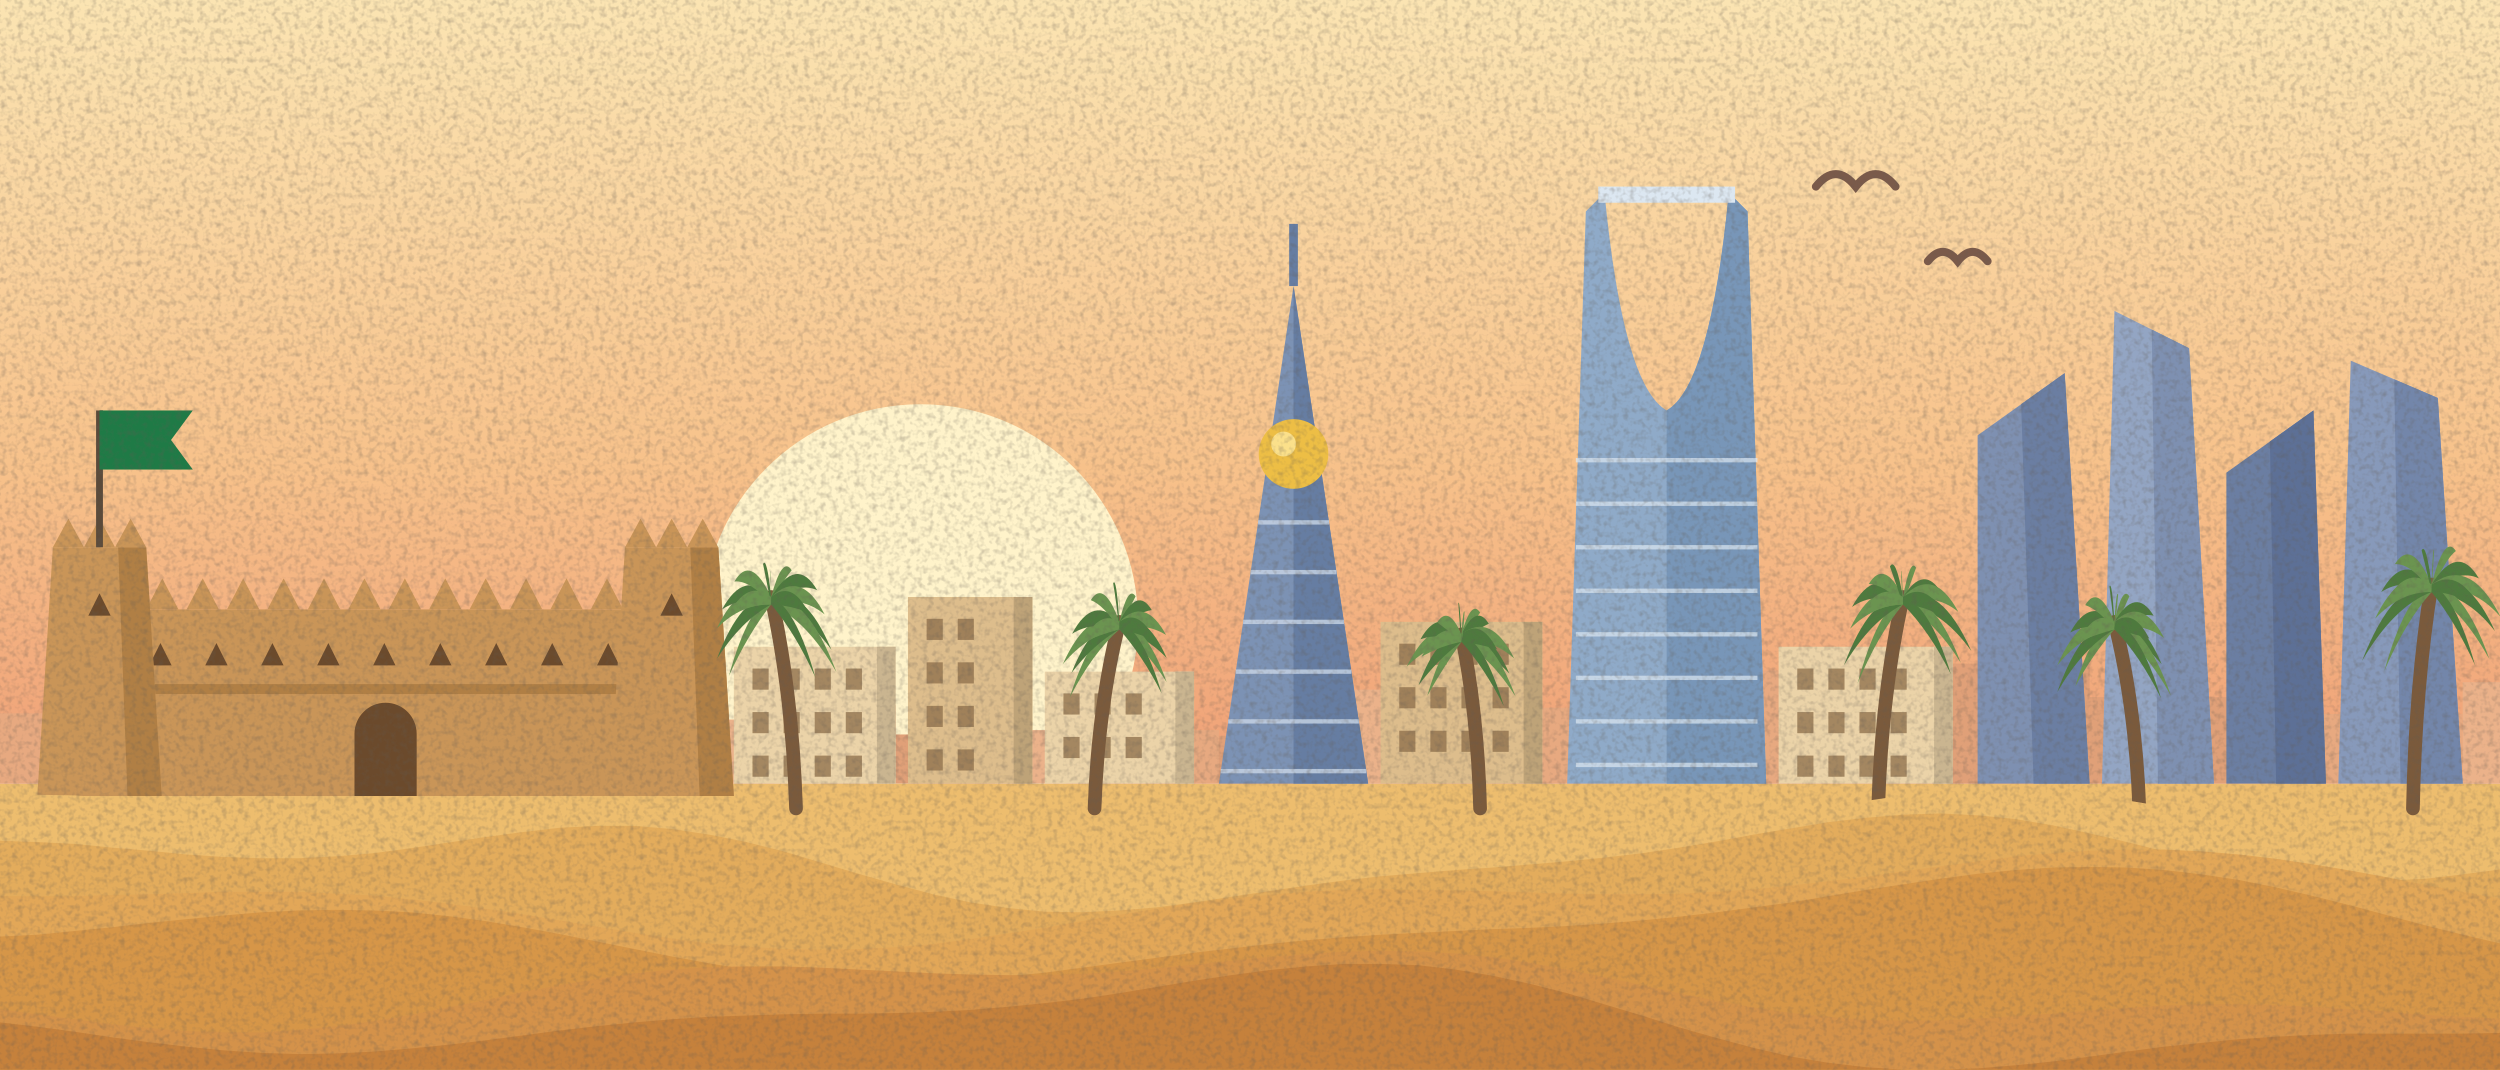
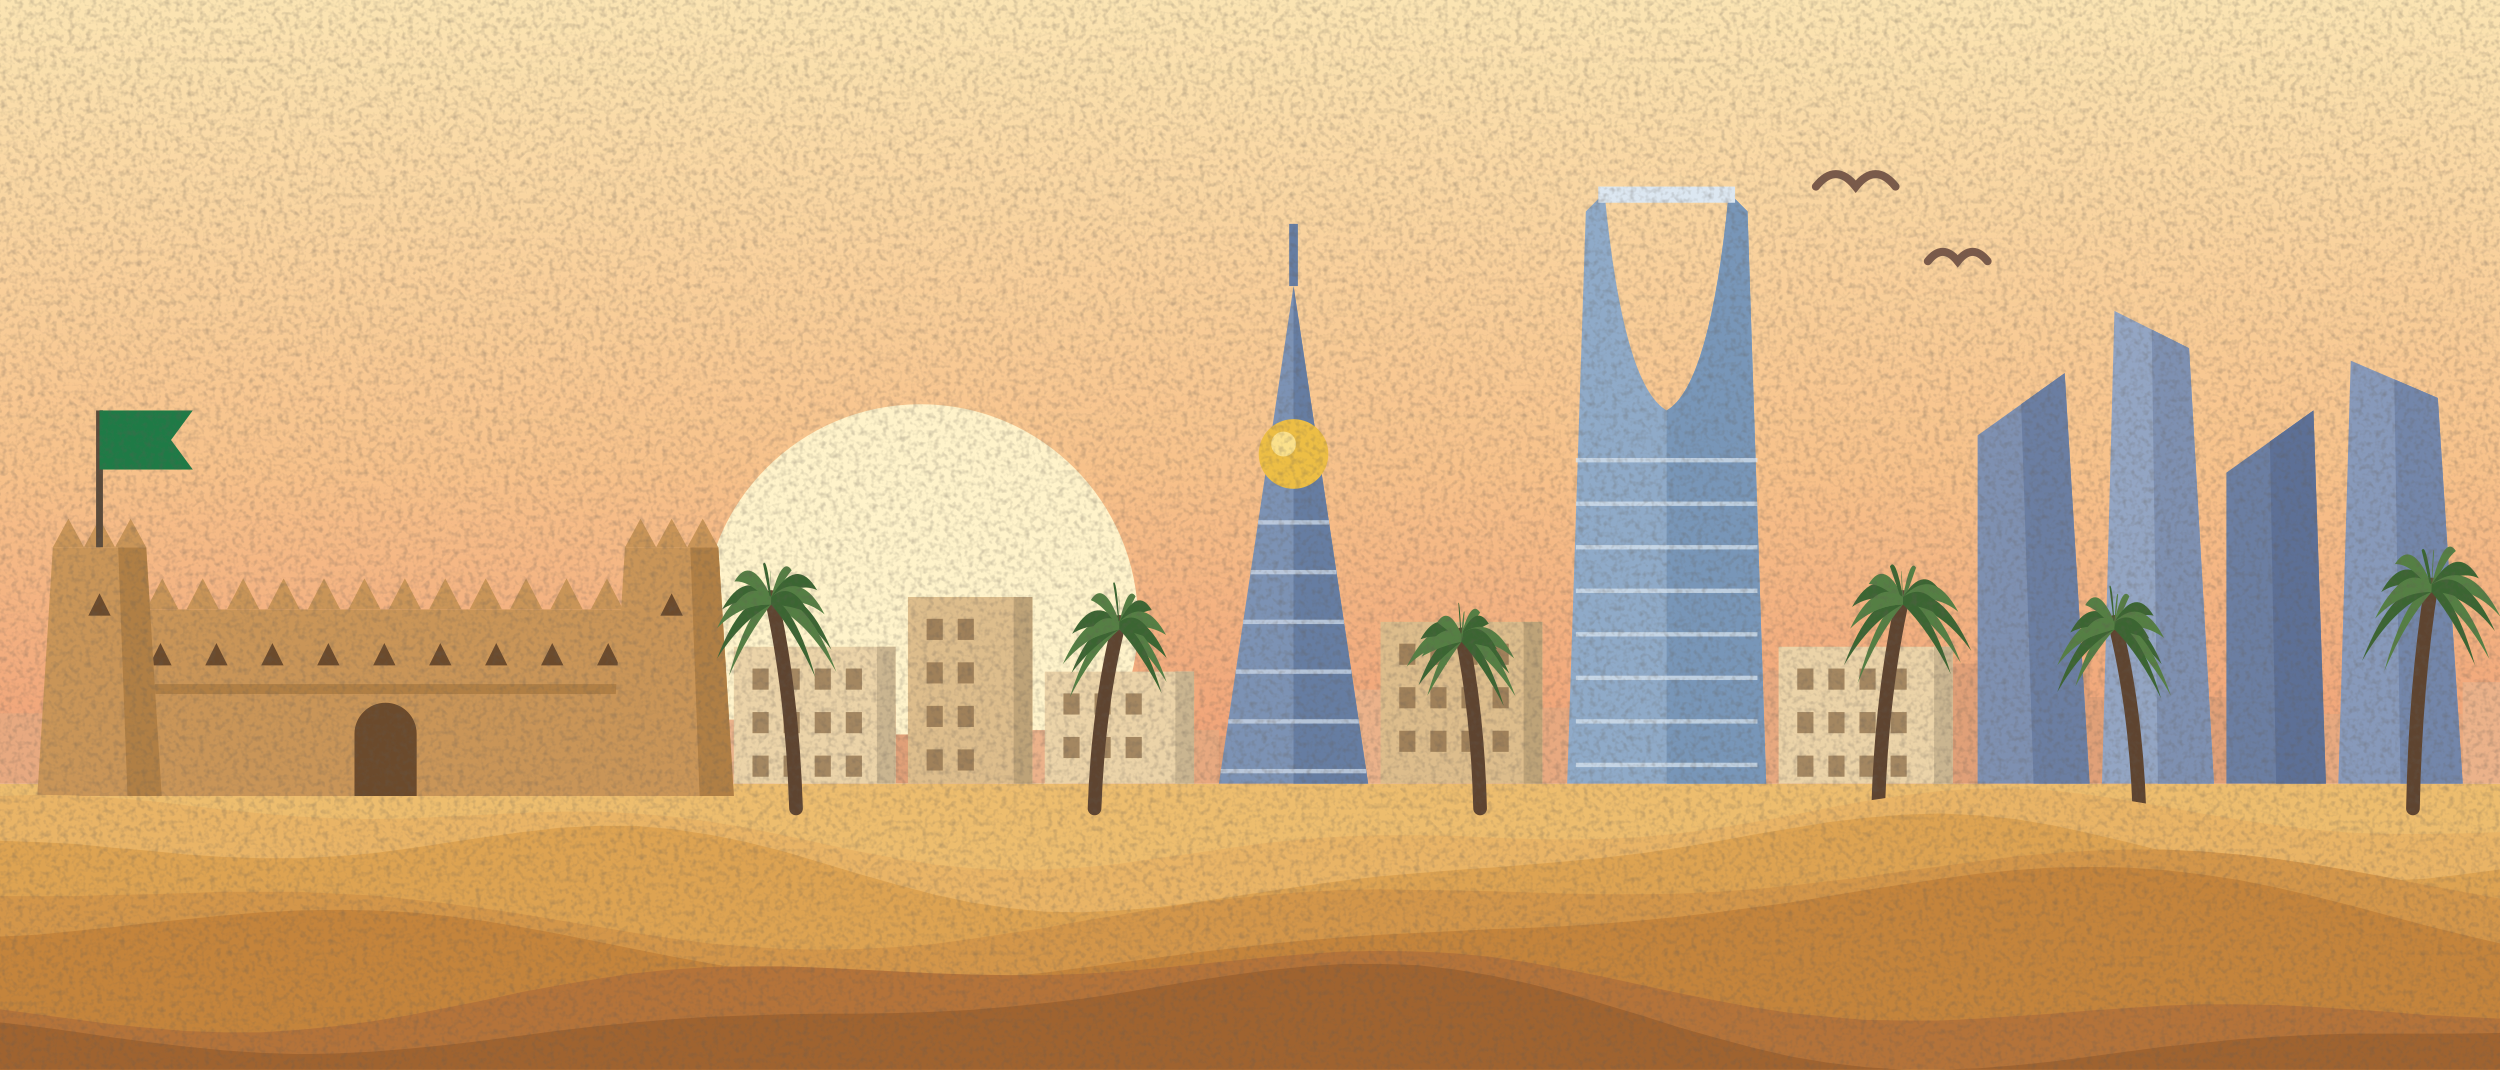
<svg xmlns="http://www.w3.org/2000/svg" viewBox="0 0 402 172" width="402" height="172">
  <defs>
    <linearGradient id="risky" x1="0" y1="0" x2="0" y2="126" gradientUnits="userSpaceOnUse">
      <stop offset="0" stop-color="#FBE4B2" />
      <stop offset="0.6" stop-color="#F7C18A" />
      <stop offset="1" stop-color="#EF9F76" />
    </linearGradient>
    <filter id="riwob" x="-5%" y="-5%" width="110%" height="120%">
      <feTurbulence type="fractalNoise" baseFrequency="0.012 0.22" numOctaves="2" seed="4" />
      <feDisplacementMap in="SourceGraphic" scale="8" xChannelSelector="R" yChannelSelector="G" />
    </filter>
    <filter id="rigrain" x="0" y="0" width="100%" height="100%">
      <feTurbulence type="fractalNoise" baseFrequency="1.1" numOctaves="2" seed="9" />
      <feColorMatrix values="0 0 0 0 .12  0 0 0 0 .1  0 0 0 0 .08  0 0 0 1.4 -.62" />
    </filter>
    <clipPath id="riclip">
      <rect width="402" height="172" />
    </clipPath>
  </defs>
  <g clip-path="url(#riclip)">
    <rect width="402" height="126" fill="url(#risky)" />
    <circle cx="148" cy="100" r="35" fill="#FFF3CA" opacity="1" />
    <rect x="0.0" y="126.0" width="402.0" height="46.0" fill="#EDBD6E" />
    <rect x="-4.0" y="114.7" width="24.0" height="11.3" fill="#E7A980" />
    <rect x="20.0" y="111.5" width="24.0" height="14.5" fill="#EBB28A" />
    <rect x="44.0" y="111.8" width="20.0" height="14.2" fill="#E0A078" />
    <rect x="64.0" y="108.8" width="12.0" height="17.2" fill="#EBB28A" />
    <rect x="76.0" y="113.3" width="12.0" height="12.7" fill="#E7A980" />
    <rect x="88.0" y="106.3" width="16.0" height="19.7" fill="#E0A078" />
    <rect x="104.0" y="115.7" width="16.0" height="10.3" fill="#EBB28A" />
    <rect x="120.0" y="117.4" width="12.0" height="8.6" fill="#EBB28A" />
    <rect x="132.0" y="113.4" width="12.0" height="12.6" fill="#E0A078" />
    <rect x="144.0" y="118.1" width="16.0" height="7.9" fill="#E0A078" />
    <rect x="160.0" y="117.4" width="24.0" height="8.6" fill="#EBB28A" />
    <rect x="184.0" y="117.4" width="12.0" height="8.6" fill="#E7A980" />
    <rect x="196.0" y="118.3" width="16.0" height="7.7" fill="#E0A078" />
    <rect x="212.0" y="110.9" width="16.0" height="15.1" fill="#EBB28A" />
    <rect x="228.0" y="113.3" width="16.0" height="12.7" fill="#E7A980" />
    <rect x="244.0" y="113.8" width="20.0" height="12.2" fill="#E7A980" />
    <rect x="264.0" y="113.7" width="12.0" height="12.3" fill="#EBB28A" />
    <rect x="276.0" y="107.8" width="24.0" height="18.2" fill="#E7A980" />
    <rect x="300.0" y="117.9" width="12.0" height="8.1" fill="#E7A980" />
    <rect x="312.0" y="106.7" width="24.0" height="19.3" fill="#E0A078" />
    <rect x="336.0" y="112.1" width="24.0" height="13.9" fill="#E0A078" />
    <rect x="360.0" y="107.6" width="12.0" height="18.4" fill="#EBB28A" />
    <rect x="372.0" y="114.8" width="24.0" height="11.2" fill="#E7A980" />
    <rect x="396.0" y="109.7" width="12.0" height="16.3" fill="#EBB28A" />
    <polygon points="318,126 318,70 332,60 336,126" fill="#7E90B1" />
    <polygon points="332,60 336,126 327.0,126 325.0,65.0" fill="#6B7EA2" />
    <polygon points="338,126 340,50 352,56 356,126" fill="#93A5C3" />
    <polygon points="352,56 356,126 347.0,126 346.0,53.0" fill="#7E90B1" />
    <polygon points="358,126 358,76 372,66 374,126" fill="#6B7EA2" />
    <polygon points="372,66 374,126 366.0,126 365.0,71.0" fill="#5D7096" />
    <polygon points="376,126 378,58 392,64 396,126" fill="#8799BA" />
    <polygon points="392,64 396,126 386.0,126 385.0,61.0" fill="#7386AA" />
    <path d="M196 126L208 46L220 126Z" fill="#7C92B4" />
    <path d="M208 46L220 126H208Z" fill="#667DA2" />
    <path d="M208 46V36" stroke="#667DA2" stroke-width="1.4" />
    <circle cx="208" cy="73" r="5.6" fill="#EDBE45" />
    <circle cx="206.4" cy="71.4" r="2" fill="#FBE08A" />
    <path d="M202.3 84H213.7" stroke="#C9D6E6" stroke-width=".7" opacity=".8" />
    <path d="M201.1 92H214.9" stroke="#C9D6E6" stroke-width=".7" opacity=".8" />
    <path d="M199.9 100H216.1" stroke="#C9D6E6" stroke-width=".7" opacity=".8" />
    <path d="M198.7 108H217.3" stroke="#C9D6E6" stroke-width=".7" opacity=".8" />
    <path d="M197.5 116H218.5" stroke="#C9D6E6" stroke-width=".7" opacity=".8" />
    <path d="M196.3 124H219.7" stroke="#C9D6E6" stroke-width=".7" opacity=".8" />
    <path d="M252 126L255 34L258 31Q261 62 268 66Q275 62 278 31L281 34L284 126Z" fill="#8FAAC8" />
    <path d="M268 66Q275 62 278 31L281 34L284 126H268Z" fill="#7896B8" />
    <rect x="257.0" y="30.0" width="22.0" height="2.6" fill="#DCE7F1" />
    <path d="M253.4 74H282.6" stroke="#DCE7F1" stroke-width=".7" opacity=".7" />
    <path d="M253.4 81H282.6" stroke="#DCE7F1" stroke-width=".7" opacity=".7" />
    <path d="M253.4 88H282.6" stroke="#DCE7F1" stroke-width=".7" opacity=".7" />
    <path d="M253.4 95H282.6" stroke="#DCE7F1" stroke-width=".7" opacity=".7" />
    <path d="M253.4 102H282.6" stroke="#DCE7F1" stroke-width=".7" opacity=".7" />
    <path d="M253.4 109H282.6" stroke="#DCE7F1" stroke-width=".7" opacity=".7" />
    <path d="M253.4 116H282.6" stroke="#DCE7F1" stroke-width=".7" opacity=".7" />
    <path d="M253.4 123H282.6" stroke="#DCE7F1" stroke-width=".7" opacity=".7" />
    <rect x="118.0" y="104.0" width="26.0" height="22.0" fill="#EBD3A8" />
    <rect x="141.0" y="104.0" width="3.0" height="22.0" fill="#CAB590" />
    <rect x="121.0" y="107.5" width="2.6" height="3.4" fill="#8C6E4A" opacity="0.75" />
    <rect x="126.0" y="107.5" width="2.6" height="3.4" fill="#8C6E4A" opacity="0.75" />
    <rect x="131.0" y="107.5" width="2.6" height="3.4" fill="#8C6E4A" opacity="0.75" />
    <rect x="136.0" y="107.5" width="2.6" height="3.4" fill="#8C6E4A" opacity="0.75" />
    <rect x="121.0" y="114.5" width="2.6" height="3.4" fill="#8C6E4A" opacity="0.75" />
    <rect x="126.0" y="114.5" width="2.6" height="3.4" fill="#8C6E4A" opacity="0.75" />
    <rect x="131.0" y="114.5" width="2.6" height="3.4" fill="#8C6E4A" opacity="0.75" />
    <rect x="136.0" y="114.5" width="2.6" height="3.4" fill="#8C6E4A" opacity="0.75" />
    <rect x="121.0" y="121.5" width="2.6" height="3.4" fill="#8C6E4A" opacity="0.75" />
    <rect x="126.0" y="121.5" width="2.6" height="3.4" fill="#8C6E4A" opacity="0.75" />
    <rect x="131.0" y="121.5" width="2.6" height="3.4" fill="#8C6E4A" opacity="0.75" />
    <rect x="136.0" y="121.5" width="2.6" height="3.4" fill="#8C6E4A" opacity="0.75" />
    <rect x="146.0" y="96.0" width="20.0" height="30.0" fill="#DDBD8C" />
    <rect x="163.0" y="96.0" width="3.0" height="30.0" fill="#BEA378" />
    <rect x="149.0" y="99.5" width="2.6" height="3.4" fill="#8C6E4A" opacity="0.75" />
    <rect x="154.0" y="99.5" width="2.6" height="3.4" fill="#8C6E4A" opacity="0.75" />
    <rect x="149.0" y="106.5" width="2.6" height="3.4" fill="#8C6E4A" opacity="0.75" />
    <rect x="154.0" y="106.5" width="2.6" height="3.4" fill="#8C6E4A" opacity="0.75" />
    <rect x="149.0" y="113.5" width="2.6" height="3.4" fill="#8C6E4A" opacity="0.75" />
    <rect x="154.0" y="113.5" width="2.6" height="3.4" fill="#8C6E4A" opacity="0.75" />
    <rect x="149.0" y="120.5" width="2.6" height="3.4" fill="#8C6E4A" opacity="0.75" />
    <rect x="154.0" y="120.5" width="2.6" height="3.4" fill="#8C6E4A" opacity="0.75" />
    <rect x="168.0" y="108.0" width="24.0" height="18.0" fill="#EBD3A8" />
    <rect x="189.0" y="108.0" width="3.0" height="18.0" fill="#CAB590" />
    <rect x="171.0" y="111.5" width="2.6" height="3.4" fill="#8C6E4A" opacity="0.75" />
    <rect x="176.0" y="111.5" width="2.6" height="3.4" fill="#8C6E4A" opacity="0.75" />
    <rect x="181.0" y="111.5" width="2.6" height="3.4" fill="#8C6E4A" opacity="0.75" />
    <rect x="171.0" y="118.5" width="2.6" height="3.4" fill="#8C6E4A" opacity="0.75" />
    <rect x="176.0" y="118.5" width="2.6" height="3.4" fill="#8C6E4A" opacity="0.75" />
    <rect x="181.0" y="118.5" width="2.6" height="3.4" fill="#8C6E4A" opacity="0.75" />
    <rect x="222.0" y="100.0" width="26.0" height="26.0" fill="#DDBD8C" />
    <rect x="245.0" y="100.0" width="3.0" height="26.0" fill="#BEA378" />
    <rect x="225.0" y="103.5" width="2.6" height="3.4" fill="#8C6E4A" opacity="0.75" />
    <rect x="230.0" y="103.5" width="2.6" height="3.4" fill="#8C6E4A" opacity="0.75" />
    <rect x="235.0" y="103.5" width="2.6" height="3.4" fill="#8C6E4A" opacity="0.75" />
    <rect x="240.0" y="103.5" width="2.6" height="3.4" fill="#8C6E4A" opacity="0.75" />
    <rect x="225.0" y="110.5" width="2.6" height="3.4" fill="#8C6E4A" opacity="0.75" />
    <rect x="230.0" y="110.5" width="2.6" height="3.4" fill="#8C6E4A" opacity="0.75" />
    <rect x="235.0" y="110.5" width="2.6" height="3.4" fill="#8C6E4A" opacity="0.75" />
    <rect x="240.0" y="110.5" width="2.6" height="3.4" fill="#8C6E4A" opacity="0.75" />
    <rect x="225.0" y="117.5" width="2.6" height="3.4" fill="#8C6E4A" opacity="0.75" />
    <rect x="230.0" y="117.5" width="2.6" height="3.4" fill="#8C6E4A" opacity="0.75" />
    <rect x="235.0" y="117.5" width="2.6" height="3.4" fill="#8C6E4A" opacity="0.75" />
    <rect x="240.0" y="117.5" width="2.6" height="3.4" fill="#8C6E4A" opacity="0.75" />
    <rect x="286.0" y="104.0" width="28.0" height="22.0" fill="#EBD3A8" />
    <rect x="311.0" y="104.0" width="3.0" height="22.0" fill="#CAB590" />
    <rect x="289.0" y="107.5" width="2.6" height="3.4" fill="#8C6E4A" opacity="0.75" />
    <rect x="294.0" y="107.5" width="2.6" height="3.4" fill="#8C6E4A" opacity="0.75" />
    <rect x="299.0" y="107.5" width="2.6" height="3.4" fill="#8C6E4A" opacity="0.75" />
    <rect x="304.0" y="107.5" width="2.6" height="3.4" fill="#8C6E4A" opacity="0.75" />
    <rect x="289.0" y="114.5" width="2.6" height="3.4" fill="#8C6E4A" opacity="0.75" />
    <rect x="294.0" y="114.5" width="2.6" height="3.4" fill="#8C6E4A" opacity="0.75" />
    <rect x="299.0" y="114.5" width="2.6" height="3.4" fill="#8C6E4A" opacity="0.75" />
    <rect x="304.0" y="114.5" width="2.6" height="3.4" fill="#8C6E4A" opacity="0.75" />
    <rect x="289.0" y="121.5" width="2.6" height="3.4" fill="#8C6E4A" opacity="0.75" />
    <rect x="294.0" y="121.5" width="2.6" height="3.4" fill="#8C6E4A" opacity="0.75" />
    <rect x="299.0" y="121.5" width="2.6" height="3.4" fill="#8C6E4A" opacity="0.75" />
    <rect x="304.0" y="121.5" width="2.6" height="3.4" fill="#8C6E4A" opacity="0.75" />
    <rect x="16.0" y="98.0" width="92.0" height="30.0" fill="#C99558" />
    <rect x="16.0" y="110.0" width="92.0" height="1.6" fill="#B07F45" />
    <path d="M17.0 98l2.6 -5l2.6 5Z" fill="#C99558" />
    <path d="M23.5 98l2.6 -5l2.6 5Z" fill="#C99558" />
    <path d="M30.0 98l2.6 -5l2.6 5Z" fill="#C99558" />
    <path d="M36.5 98l2.6 -5l2.6 5Z" fill="#C99558" />
    <path d="M43.0 98l2.6 -5l2.6 5Z" fill="#C99558" />
    <path d="M49.5 98l2.6 -5l2.6 5Z" fill="#C99558" />
    <path d="M56.0 98l2.6 -5l2.6 5Z" fill="#C99558" />
    <path d="M62.5 98l2.6 -5l2.6 5Z" fill="#C99558" />
    <path d="M69.0 98l2.6 -5l2.6 5Z" fill="#C99558" />
    <path d="M75.5 98l2.6 -5l2.6 5Z" fill="#C99558" />
    <path d="M82.0 98l2.6 -5l2.6 5Z" fill="#C99558" />
    <path d="M88.5 98l2.6 -5l2.6 5Z" fill="#C99558" />
    <path d="M95.0 98l2.6 -5l2.6 5Z" fill="#C99558" />
    <path d="M101.5 98l2.6 -5l2.6 5Z" fill="#C99558" />
    <path d="M24.0 107l1.8 -3.6l1.8 3.6Z" fill="#6B4A2C" />
    <path d="M33.0 107l1.8 -3.6l1.8 3.6Z" fill="#6B4A2C" />
    <path d="M42.0 107l1.8 -3.6l1.8 3.6Z" fill="#6B4A2C" />
    <path d="M51.0 107l1.8 -3.6l1.8 3.6Z" fill="#6B4A2C" />
    <path d="M60.0 107l1.8 -3.6l1.8 3.6Z" fill="#6B4A2C" />
    <path d="M69.0 107l1.8 -3.6l1.8 3.6Z" fill="#6B4A2C" />
    <path d="M78.0 107l1.8 -3.6l1.8 3.6Z" fill="#6B4A2C" />
    <path d="M87.0 107l1.8 -3.6l1.8 3.6Z" fill="#6B4A2C" />
    <path d="M96.0 107l1.8 -3.6l1.8 3.6Z" fill="#6B4A2C" />
    <path d="M6 128L8.5 88H23.5L26 128Z" fill="#C99558" />
    <path d="M19 88H23.5L26 128H20.5Z" fill="#B07F45" />
    <path d="M8.5 88l2.5 -4.6l2.5 4.6Z" fill="#C99558" />
    <path d="M13.5 88l2.5 -4.6l2.5 4.6Z" fill="#C99558" />
    <path d="M18.5 88l2.5 -4.6l2.5 4.6Z" fill="#C99558" />
    <path d="M14.2 99l1.8 -3.6l1.8 3.6Z" fill="#6B4A2C" />
    <path d="M98 128L100.5 88H115.5L118 128Z" fill="#C99558" />
    <path d="M111 88H115.5L118 128H112.5Z" fill="#B07F45" />
    <path d="M100.5 88l2.5 -4.6l2.5 4.6Z" fill="#C99558" />
    <path d="M105.5 88l2.5 -4.6l2.5 4.6Z" fill="#C99558" />
    <path d="M110.5 88l2.5 -4.6l2.5 4.6Z" fill="#C99558" />
    <path d="M106.2 99l1.8 -3.6l1.8 3.6Z" fill="#6B4A2C" />
    <path d="M57 128v-10.0a5.0 5.0 0 0 1 10 0v10.0Z" fill="#6B4A2C" />
    <path d="M16 88V66" stroke="#5A4A3A" stroke-width="1.1" />
    <path d="M16 66H31L27.5 70.75L31 75.5H16Z" fill="#1F7A46" />
-     <path d="M128 130Q127.4 111.3 124.0 96.0" fill="none" stroke="#7A5A3C" stroke-width="2.2" stroke-linecap="round" />
-     <path d="M124.0 96.0Q120.3 97.6 117.2 108.7Q120.3 101.9 124.0 97.2Z" fill="#6B9450" />
-     <path d="M124.0 96.0Q119.2 95.6 115.3 105.9Q119.2 99.8 124.0 97.2Z" fill="#4E7A3E" />
-     <path d="M124.0 96.0Q119.2 92.8 115.3 101.0Q119.2 97.1 124.0 97.2Z" fill="#6B9450" />
-     <path d="M124.0 96.0Q119.7 91.4 116.1 98.0Q119.7 95.6 124.0 97.2Z" fill="#4E7A3E" />
-     <path d="M124.0 96.0Q120.7 89.0 118.1 93.5Q120.7 93.3 124.0 97.2Z" fill="#6B9450" />
-     <path d="M124.0 96.0Q123.3 89.4 122.7 90.7Q123.3 93.7 124.0 97.2Z" fill="#4E7A3E" />
-     <path d="M124.0 96.0Q125.8 89.3 127.3 91.7Q125.8 93.5 124.0 97.2Z" fill="#6B9450" />
-     <path d="M124.0 96.0Q128.1 89.2 131.4 94.9Q128.1 93.4 124.0 97.2Z" fill="#4E7A3E" />
-     <path d="M124.0 96.0Q128.8 91.4 132.6 98.8Q128.8 95.7 124.0 97.2Z" fill="#6B9450" />
-     <path d="M124.0 96.0Q129.4 94.2 133.7 104.5Q129.4 98.5 124.0 97.2Z" fill="#4E7A3E" />
-     <path d="M124.0 96.0Q129.8 95.6 134.5 108.1Q129.8 99.8 124.0 97.2Z" fill="#6B9450" />
-     <path d="M124.0 96.0Q127.9 97.6 131.1 108.9Q127.9 101.8 124.0 97.2Z" fill="#4E7A3E" />
-     <path d="M124.0 96.0Q120.1 92.9 117.0 99.2Q120.1 97.2 124.0 97.2Z" fill="#6B9450" />
-     <path d="M124.0 96.0Q127.3 93.2 130.0 98.5Q127.3 97.4 124.0 97.2Z" fill="#4E7A3E" />
-     <path d="M124.0 96.0Q124.0 91.3 123.9 91.9Q124.0 95.5 124.0 97.2Z" fill="#6B9450" />
-     <path d="M176 130Q176.6 113.5 180.0 100.0" fill="none" stroke="#7A5A3C" stroke-width="2.2" stroke-linecap="round" />
-     <path d="M180.0 100.0Q175.6 100.9 172.0 112.2Q175.6 105.1 180.0 101.2Z" fill="#6B9450" />
-     <path d="M180.0 100.0Q175.8 99.4 172.3 108.2Q175.8 103.6 180.0 101.2Z" fill="#4E7A3E" />
-     <path d="M180.0 100.0Q175.0 97.7 170.9 106.8Q175.0 101.9 180.0 101.2Z" fill="#6B9450" />
-     <path d="M180.0 100.0Q175.8 95.5 172.4 101.9Q175.8 99.8 180.0 101.2Z" fill="#4E7A3E" />
-     <path d="M180.0 100.0Q177.5 93.1 175.4 96.5Q177.5 97.3 180.0 101.2Z" fill="#6B9450" />
-     <path d="M180.0 100.0Q179.5 92.6 179.0 93.8Q179.5 96.8 180.0 101.2Z" fill="#4E7A3E" />
-     <path d="M180.0 100.0Q181.4 94.0 182.6 95.9Q181.4 98.2 180.0 101.2Z" fill="#6B9450" />
-     <path d="M180.0 100.0Q182.9 94.2 185.2 98.1Q182.9 98.4 180.0 101.2Z" fill="#4E7A3E" />
-     <path d="M180.0 100.0Q184.1 95.8 187.5 102.1Q184.1 100.0 180.0 101.2Z" fill="#6B9450" />
-     <path d="M180.0 100.0Q184.2 98.1 187.6 105.8Q184.2 102.3 180.0 101.2Z" fill="#4E7A3E" />
-     <path d="M180.0 100.0Q184.2 100.1 187.6 109.7Q184.2 104.3 180.0 101.2Z" fill="#6B9450" />
-     <path d="M180.0 100.0Q183.7 101.2 186.8 111.5Q183.7 105.4 180.0 101.2Z" fill="#4E7A3E" />
-     <path d="M180.0 100.0Q176.8 97.9 174.2 103.2Q176.8 102.1 180.0 101.2Z" fill="#6B9450" />
-     <path d="M180.0 100.0Q183.1 97.7 185.7 102.9Q183.1 101.9 180.0 101.2Z" fill="#4E7A3E" />
-     <path d="M180.0 100.0Q180.0 95.4 179.9 95.9Q180.0 99.6 180.0 101.2Z" fill="#6B9450" />
-     <path d="M238 130Q237.6 114.6 235.0 102.0" fill="none" stroke="#7A5A3C" stroke-width="2.2" stroke-linecap="round" />
-     <path d="M235.0 102.0Q232.0 103.2 229.5 111.9Q232.0 107.4 235.0 103.2Z" fill="#6B9450" />
-     <path d="M235.0 102.0Q231.2 101.8 228.1 110.2Q231.2 106.0 235.0 103.2Z" fill="#4E7A3E" />
-     <path d="M235.0 102.0Q230.2 99.0 226.2 107.2Q230.2 103.2 235.0 103.2Z" fill="#6B9450" />
-     <path d="M235.0 102.0Q231.4 97.5 228.4 102.8Q231.4 101.7 235.0 103.2Z" fill="#4E7A3E" />
-     <path d="M235.0 102.0Q232.9 97.2 231.1 100.1Q232.9 101.4 235.0 103.2Z" fill="#6B9450" />
-     <path d="M235.0 102.0Q234.7 96.2 234.5 97.0Q234.7 100.4 235.0 103.2Z" fill="#4E7A3E" />
-     <path d="M235.0 102.0Q236.6 96.3 238.0 98.5Q236.6 100.5 235.0 103.2Z" fill="#6B9450" />
-     <path d="M235.0 102.0Q237.4 97.0 239.4 100.3Q237.4 101.2 235.0 103.2Z" fill="#4E7A3E" />
-     <path d="M235.0 102.0Q239.7 98.3 243.5 105.9Q239.7 102.5 235.0 103.2Z" fill="#6B9450" />
-     <path d="M235.0 102.0Q239.2 100.4 242.7 108.3Q239.2 104.6 235.0 103.2Z" fill="#4E7A3E" />
-     <path d="M235.0 102.0Q239.8 101.6 243.7 112.0Q239.8 105.8 235.0 103.2Z" fill="#6B9450" />
-     <path d="M235.0 102.0Q238.7 103.2 241.8 113.5Q238.7 107.4 235.0 103.2Z" fill="#4E7A3E" />
-     <path d="M235.0 102.0Q231.5 99.7 228.6 105.6Q231.5 103.9 235.0 103.2Z" fill="#6B9450" />
-     <path d="M235.0 102.0Q238.1 99.3 240.7 104.4Q238.1 103.6 235.0 103.2Z" fill="#4E7A3E" />
-     <path d="M235.0 102.0Q235.3 97.7 235.5 98.4Q235.3 102.0 235.0 103.2Z" fill="#6B9450" />
-     <path d="M302 130Q302.6 111.3 306.0 96.0" fill="none" stroke="#7A5A3C" stroke-width="2.2" stroke-linecap="round" />
-     <path d="M306.0 96.0Q302.0 97.8 298.7 109.9Q302.0 102.0 306.0 97.2Z" fill="#6B9450" />
-     <path d="M306.0 96.0Q300.8 95.6 296.5 107.0Q300.8 99.8 306.0 97.2Z" fill="#4E7A3E" />
-     <path d="M306.0 96.0Q301.3 93.1 297.5 101.1Q301.3 97.3 306.0 97.2Z" fill="#6B9450" />
-     <path d="M306.0 96.0Q301.5 90.8 297.8 97.6Q301.5 95.0 306.0 97.2Z" fill="#4E7A3E" />
-     <path d="M306.0 96.0Q303.0 89.8 300.5 93.9Q303.0 94.0 306.0 97.2Z" fill="#6B9450" />
-     <path d="M306.0 96.0Q304.8 89.4 303.9 91.1Q304.8 93.6 306.0 97.2Z" fill="#4E7A3E" />
-     <path d="M306.0 96.0Q307.2 89.6 308.1 91.3Q307.2 93.8 306.0 97.2Z" fill="#6B9450" />
-     <path d="M306.0 96.0Q309.4 90.6 312.2 95.4Q309.4 94.8 306.0 97.2Z" fill="#4E7A3E" />
-     <path d="M306.0 96.0Q310.9 90.9 314.9 98.4Q310.9 95.1 306.0 97.2Z" fill="#6B9450" />
-     <path d="M306.0 96.0Q312.0 93.5 317.0 104.7Q312.0 97.7 306.0 97.2Z" fill="#4E7A3E" />
-     <path d="M306.0 96.0Q311.1 95.6 315.3 106.6Q311.1 99.8 306.0 97.2Z" fill="#6B9450" />
-     <path d="M306.0 96.0Q310.2 97.1 313.7 108.4Q310.2 101.4 306.0 97.2Z" fill="#4E7A3E" />
-     <path d="M306.0 96.0Q301.9 93.1 298.5 100.0Q301.9 97.3 306.0 97.2Z" fill="#6B9450" />
-     <path d="M306.0 96.0Q309.9 93.2 313.1 99.7Q309.9 97.4 306.0 97.2Z" fill="#4E7A3E" />
-     <path d="M306.0 96.0Q305.8 91.2 305.7 91.9Q305.8 95.4 306.0 97.2Z" fill="#6B9450" />
-     <path d="M344 130Q343.4 113.5 340.0 100.0" fill="none" stroke="#7A5A3C" stroke-width="2.2" stroke-linecap="round" />
-     <path d="M340.0 100.0Q336.5 101.0 333.7 110.4Q336.5 105.2 340.0 101.2Z" fill="#6B9450" />
-     <path d="M340.0 100.0Q334.9 99.9 330.8 111.3Q334.9 104.2 340.0 101.2Z" fill="#4E7A3E" />
-     <path d="M340.0 100.0Q334.9 97.7 330.8 107.0Q334.9 101.9 340.0 101.2Z" fill="#6B9450" />
-     <path d="M340.0 100.0Q336.1 95.8 332.9 101.7Q336.1 100.0 340.0 101.2Z" fill="#4E7A3E" />
-     <path d="M340.0 100.0Q337.4 93.8 335.3 97.3Q337.4 98.0 340.0 101.2Z" fill="#6B9450" />
-     <path d="M340.0 100.0Q339.6 93.3 339.2 94.3Q339.6 97.5 340.0 101.2Z" fill="#4E7A3E" />
-     <path d="M340.0 100.0Q341.3 94.1 342.4 95.9Q341.3 98.3 340.0 101.2Z" fill="#6B9450" />
-     <path d="M340.0 100.0Q343.4 94.2 346.3 99.0Q343.4 98.4 340.0 101.2Z" fill="#4E7A3E" />
-     <path d="M340.0 100.0Q344.4 95.7 348.0 102.6Q344.4 99.9 340.0 101.2Z" fill="#6B9450" />
-     <path d="M340.0 100.0Q344.2 98.7 347.6 106.8Q344.2 102.9 340.0 101.2Z" fill="#4E7A3E" />
-     <path d="M340.0 100.0Q345.0 100.2 349.1 111.9Q345.0 104.4 340.0 101.2Z" fill="#6B9450" />
-     <path d="M340.0 100.0Q344.1 101.2 347.5 112.3Q344.1 105.4 340.0 101.2Z" fill="#4E7A3E" />
-     <path d="M340.0 100.0Q336.9 97.8 334.3 103.1Q336.9 102.1 340.0 101.2Z" fill="#6B9450" />
-     <path d="M340.0 100.0Q343.1 97.7 345.6 102.7Q343.1 101.9 340.0 101.2Z" fill="#4E7A3E" />
-     <path d="M340.0 100.0Q340.3 94.8 340.6 95.6Q340.3 99.0 340.0 101.2Z" fill="#6B9450" />
-     <path d="M388 130Q388.4 110.2 391.0 94.0" fill="none" stroke="#7A5A3C" stroke-width="2.2" stroke-linecap="round" />
-     <path d="M391.0 94.0Q386.8 95.7 383.4 107.9Q386.8 99.9 391.0 95.2Z" fill="#6B9450" />
-     <path d="M391.0 94.0Q384.9 93.3 379.8 106.3Q384.9 97.5 391.0 95.2Z" fill="#4E7A3E" />
-     <path d="M391.0 94.0Q386.0 90.9 381.9 99.5Q386.0 95.1 391.0 95.2Z" fill="#6B9450" />
-     <path d="M391.0 94.0Q386.5 88.6 382.9 95.2Q386.5 92.8 391.0 95.2Z" fill="#4E7A3E" />
-     <path d="M391.0 94.0Q387.8 86.4 385.1 90.7Q387.8 90.6 391.0 95.2Z" fill="#6B9450" />
-     <path d="M391.0 94.0Q390.1 87.1 389.4 88.5Q390.1 91.3 391.0 95.2Z" fill="#4E7A3E" />
-     <path d="M391.0 94.0Q393.1 85.8 394.9 88.6Q393.1 90.0 391.0 95.2Z" fill="#6B9450" />
-     <path d="M391.0 94.0Q395.2 87.2 398.6 93.0Q395.2 91.4 391.0 95.2Z" fill="#4E7A3E" />
-     <path d="M391.0 94.0Q397.1 89.3 402.1 99.2Q397.1 93.5 391.0 95.2Z" fill="#6B9450" />
-     <path d="M391.0 94.0Q396.6 91.4 401.2 101.5Q396.6 95.6 391.0 95.2Z" fill="#4E7A3E" />
-     <path d="M391.0 94.0Q396.1 94.2 400.3 106.0Q396.1 98.4 391.0 95.2Z" fill="#6B9450" />
-     <path d="M391.0 94.0Q394.8 95.7 398.0 107.0Q394.8 99.9 391.0 95.2Z" fill="#4E7A3E" />
-     <path d="M391.0 94.0Q386.8 90.6 383.3 97.4Q386.8 94.8 391.0 95.2Z" fill="#6B9450" />
-     <path d="M391.0 94.0Q395.6 91.0 399.3 98.8Q395.6 95.2 391.0 95.2Z" fill="#4E7A3E" />
-     <path d="M391.0 94.0Q391.2 87.6 391.4 88.5Q391.2 91.8 391.0 95.2Z" fill="#6B9450" />
-     <path d="M-6 174L-6 128.6L0 128.0L6 127.8L12 127.9L18 128.3L24 128.8L30 129.5L36 130.2L42 130.8L48 131.3L54 131.6L60 131.7L66 131.6L72 131.3L78 131.0L84 130.7L90 130.5L96 130.5L102 130.8L108 131.3L114 132.1L120 133.1L126 134.3L132 135.6L138 136.9L144 138.0L150 139.0L156 139.6L162 139.9L168 139.8L174 139.5L180 138.9L186 138.0L192 137.2L198 136.3L204 135.5L210 134.9L216 134.5L222 134.3L228 134.3L234 134.4L240 134.7L246 134.9L252 135.0L258 134.9L264 134.6L270 134.0L276 133.2L282 132.2L288 131.1L294 129.9L300 128.8L306 127.9L312 127.2L318 126.8L324 126.8L330 127.1L336 127.8L342 128.7L348 129.7L354 130.8L360 131.8L366 132.7L372 133.4L378 133.9L384 134.1L390 134.1L396 134.0L402 133.8L408 133.6L408 174Z" fill="#EDBD6E" />
-     <path d="M-6 174L-6 135.2L0 135.2L6 135.4L12 135.7L18 136.3L24 136.8L30 137.4L36 137.8L42 138.0L48 138.0L54 137.7L60 137.2L66 136.4L72 135.5L78 134.6L84 133.8L90 133.1L96 132.8L102 132.8L108 133.3L114 134.2L120 135.4L126 136.9L132 138.7L138 140.5L144 142.2L150 143.8L156 145.1L162 146.0L168 146.6L174 146.7L180 146.4L186 145.9L192 145.1L198 144.2L204 143.3L210 142.4L216 141.6L222 140.9L228 140.4L234 139.9L240 139.5L246 139.0L252 138.5L258 137.9L264 137.2L270 136.3L276 135.3L282 134.2L288 133.2L294 132.2L300 131.5L306 131.0L312 130.8L318 131.1L324 131.7L330 132.7L336 134.0L342 135.4L348 136.9L354 138.4L360 139.7L366 140.7L372 141.4L378 141.7L384 141.6L390 141.3L396 140.6L402 139.8L408 139.0L408 174Z" fill="#E3AC5C" />
-     <path d="M-6 174L-6 143.9L0 144.1L6 144.1L12 144.1L18 143.9L24 143.8L30 143.6L36 143.4L42 143.4L48 143.4L54 143.7L60 144.0L66 144.6L72 145.3L78 146.1L84 147.0L90 148.0L96 149.0L102 150.0L108 150.9L114 151.7L120 152.2L126 152.6L132 152.7L138 152.6L144 152.3L150 151.8L156 151.0L162 150.1L168 149.2L174 148.1L180 147.1L186 146.1L192 145.2L198 144.5L204 143.9L210 143.4L216 143.1L222 143.0L228 143.1L234 143.2L240 143.3L246 143.5L252 143.7L258 143.8L264 143.8L270 143.7L276 143.4L282 143.0L288 142.4L294 141.7L300 141.0L306 140.1L312 139.3L318 138.5L324 137.7L330 137.2L336 136.8L342 136.6L348 136.6L354 136.9L360 137.4L366 138.1L372 139.0L378 140.0L384 141.1L390 142.3L396 143.4L402 144.5L408 145.5L408 174Z" fill="#E2A758" />
-     <path d="M-6 174L-6 150.8L0 150.6L6 150.3L12 149.7L18 149.1L24 148.4L30 147.8L36 147.2L42 146.7L48 146.4L54 146.3L60 146.4L66 146.7L72 147.3L78 148.1L84 149.1L90 150.2L96 151.4L102 152.6L108 153.8L114 154.9L120 155.9L126 156.7L132 157.3L138 157.7L144 157.9L150 157.8L156 157.5L162 157.0L168 156.4L174 155.6L180 154.8L186 154.0L192 153.2L198 152.5L204 151.8L210 151.2L216 150.7L222 150.3L228 150.0L234 149.7L240 149.4L246 149.2L252 148.9L258 148.5L264 148.0L270 147.4L276 146.7L282 145.9L288 145.1L294 144.1L300 143.1L306 142.2L312 141.3L318 140.5L324 139.9L330 139.5L336 139.4L342 139.5L348 139.9L354 140.6L360 141.5L366 142.7L372 144.1L378 145.6L384 147.2L390 148.8L396 150.3L402 151.7L408 153.0L408 174Z" fill="#D69648" />
-     <path d="M-6 174L-6 161.6L0 162.3L6 163.1L12 163.9L18 164.7L24 165.3L30 165.8L36 166.0L42 166.0L48 165.6L54 165.0L60 164.2L66 163.2L72 162.0L78 160.8L84 159.5L90 158.4L96 157.4L102 156.5L108 155.9L114 155.5L120 155.4L126 155.4L132 155.6L138 155.9L144 156.2L150 156.5L156 156.7L162 156.8L168 156.8L174 156.6L180 156.2L186 155.7L192 155.1L198 154.5L204 153.9L210 153.4L216 153.0L222 152.9L228 153.0L234 153.3L240 153.9L246 154.8L252 155.9L258 157.1L264 158.4L270 159.7L276 160.9L282 162.0L288 162.9L294 163.5L300 164.0L306 164.1L312 164.1L318 163.8L324 163.4L330 163.0L336 162.5L342 162.1L348 161.7L354 161.5L360 161.5L366 161.6L372 161.9L378 162.3L384 162.7L390 163.2L396 163.5L402 163.8L408 163.9L408 174Z" fill="#D4924A" />
-     <path d="M-6 174L-6 163.9L0 164.4L6 165.1L12 165.9L18 166.8L24 167.6L30 168.3L36 168.9L42 169.3L48 169.5L54 169.4L60 169.1L66 168.6L72 168.0L78 167.3L84 166.5L90 165.7L96 165.0L102 164.4L108 163.9L114 163.5L120 163.3L126 163.1L132 163.0L138 163.0L144 162.9L150 162.7L156 162.4L162 161.9L168 161.3L174 160.6L180 159.7L186 158.7L192 157.7L198 156.8L204 156.0L210 155.4L216 155.0L222 155.0L228 155.2L234 155.9L240 156.9L246 158.2L252 159.7L258 161.5L264 163.3L270 165.2L276 166.9L282 168.5L288 169.9L294 170.9L300 171.6L306 172.0L312 172.0L318 171.8L324 171.3L330 170.7L336 169.9L342 169.1L348 168.3L354 167.7L360 167.1L366 166.7L372 166.4L378 166.2L384 166.2L390 166.2L396 166.2L402 166.1L408 166.0L408 174Z" fill="#C5813C" />
+     <path d="M128 130Q127.4 111.3 124.0 96.0" fill="none" stroke="#5E4430" stroke-width="2.2" stroke-linecap="round" />
+     <path d="M124.0 96.0Q120.3 97.6 117.2 108.7Q120.3 101.9 124.0 97.2Z" fill="#557F44" />
+     <path d="M124.0 96.0Q119.2 95.6 115.3 105.9Q119.2 99.8 124.0 97.2Z" fill="#3B6532" />
+     <path d="M124.0 96.0Q119.2 92.8 115.3 101.0Q119.2 97.1 124.0 97.2Z" fill="#557F44" />
+     <path d="M124.0 96.0Q119.7 91.4 116.1 98.0Q119.7 95.6 124.0 97.2Z" fill="#3B6532" />
+     <path d="M124.0 96.0Q120.7 89.0 118.1 93.5Q120.7 93.3 124.0 97.2Z" fill="#557F44" />
+     <path d="M124.0 96.0Q123.3 89.4 122.7 90.7Q123.3 93.7 124.0 97.2Z" fill="#3B6532" />
+     <path d="M124.0 96.0Q125.8 89.3 127.3 91.7Q125.8 93.5 124.0 97.2Z" fill="#557F44" />
+     <path d="M124.0 96.0Q128.1 89.2 131.4 94.9Q128.1 93.4 124.0 97.2Z" fill="#3B6532" />
+     <path d="M124.0 96.0Q128.8 91.4 132.6 98.8Q128.8 95.7 124.0 97.2Z" fill="#557F44" />
+     <path d="M124.0 96.0Q129.4 94.2 133.7 104.5Q129.4 98.5 124.0 97.2Z" fill="#3B6532" />
+     <path d="M124.0 96.0Q129.8 95.6 134.5 108.1Q129.8 99.8 124.0 97.2Z" fill="#557F44" />
+     <path d="M124.0 96.0Q127.9 97.6 131.1 108.9Q127.9 101.8 124.0 97.2Z" fill="#3B6532" />
+     <path d="M124.0 96.0Q120.1 92.9 117.0 99.2Q120.1 97.2 124.0 97.2Z" fill="#557F44" />
+     <path d="M124.0 96.0Q127.3 93.2 130.0 98.5Q127.3 97.4 124.0 97.2Z" fill="#3B6532" />
+     <path d="M124.0 96.0Q124.0 91.3 123.9 91.9Q124.0 95.5 124.0 97.2Z" fill="#557F44" />
+     <path d="M176 130Q176.6 113.5 180.0 100.0" fill="none" stroke="#5E4430" stroke-width="2.2" stroke-linecap="round" />
+     <path d="M180.0 100.0Q175.6 100.9 172.0 112.2Q175.6 105.1 180.0 101.2Z" fill="#557F44" />
+     <path d="M180.0 100.0Q175.8 99.4 172.3 108.2Q175.8 103.6 180.0 101.2Z" fill="#3B6532" />
+     <path d="M180.0 100.0Q175.0 97.7 170.9 106.8Q175.0 101.9 180.0 101.2Z" fill="#557F44" />
+     <path d="M180.0 100.0Q175.8 95.5 172.4 101.9Q175.8 99.8 180.0 101.2Z" fill="#3B6532" />
+     <path d="M180.0 100.0Q177.5 93.1 175.4 96.5Q177.5 97.3 180.0 101.2Z" fill="#557F44" />
+     <path d="M180.0 100.0Q179.5 92.6 179.0 93.8Q179.5 96.8 180.0 101.2Z" fill="#3B6532" />
+     <path d="M180.0 100.0Q181.4 94.0 182.6 95.9Q181.4 98.2 180.0 101.2Z" fill="#557F44" />
+     <path d="M180.0 100.0Q182.9 94.2 185.2 98.1Q182.9 98.4 180.0 101.2Z" fill="#3B6532" />
+     <path d="M180.0 100.0Q184.1 95.8 187.5 102.1Q184.1 100.0 180.0 101.2Z" fill="#557F44" />
+     <path d="M180.0 100.0Q184.2 98.1 187.6 105.8Q184.2 102.3 180.0 101.2Z" fill="#3B6532" />
+     <path d="M180.0 100.0Q184.2 100.1 187.6 109.7Q184.2 104.3 180.0 101.2Z" fill="#557F44" />
+     <path d="M180.0 100.0Q183.7 101.2 186.8 111.5Q183.7 105.4 180.0 101.2Z" fill="#3B6532" />
+     <path d="M180.0 100.0Q176.8 97.9 174.2 103.2Q176.8 102.1 180.0 101.2Z" fill="#557F44" />
+     <path d="M180.0 100.0Q183.1 97.7 185.7 102.9Q183.1 101.9 180.0 101.2Z" fill="#3B6532" />
+     <path d="M180.0 100.0Q180.0 95.4 179.9 95.9Q180.0 99.6 180.0 101.2Z" fill="#557F44" />
+     <path d="M238 130Q237.6 114.6 235.0 102.0" fill="none" stroke="#5E4430" stroke-width="2.2" stroke-linecap="round" />
+     <path d="M235.0 102.0Q232.0 103.2 229.5 111.9Q232.0 107.4 235.0 103.2Z" fill="#557F44" />
+     <path d="M235.0 102.0Q231.2 101.8 228.1 110.2Q231.2 106.0 235.0 103.2Z" fill="#3B6532" />
+     <path d="M235.0 102.0Q230.2 99.0 226.2 107.2Q230.2 103.2 235.0 103.2Z" fill="#557F44" />
+     <path d="M235.0 102.0Q231.4 97.5 228.4 102.8Q231.4 101.7 235.0 103.2Z" fill="#3B6532" />
+     <path d="M235.0 102.0Q232.9 97.2 231.1 100.1Q232.9 101.4 235.0 103.2Z" fill="#557F44" />
+     <path d="M235.0 102.0Q234.7 96.2 234.5 97.0Q234.7 100.4 235.0 103.2Z" fill="#3B6532" />
+     <path d="M235.0 102.0Q236.6 96.3 238.0 98.5Q236.6 100.5 235.0 103.2Z" fill="#557F44" />
+     <path d="M235.0 102.0Q237.4 97.0 239.4 100.3Q237.4 101.2 235.0 103.2Z" fill="#3B6532" />
+     <path d="M235.0 102.0Q239.7 98.3 243.5 105.9Q239.7 102.5 235.0 103.2Z" fill="#557F44" />
+     <path d="M235.0 102.0Q239.2 100.4 242.7 108.3Q239.2 104.6 235.0 103.2Z" fill="#3B6532" />
+     <path d="M235.0 102.0Q239.8 101.6 243.7 112.0Q239.8 105.8 235.0 103.2Z" fill="#557F44" />
+     <path d="M235.0 102.0Q238.7 103.2 241.8 113.5Q238.7 107.4 235.0 103.2Z" fill="#3B6532" />
+     <path d="M235.0 102.0Q231.5 99.7 228.6 105.6Q231.5 103.9 235.0 103.2Z" fill="#557F44" />
+     <path d="M235.0 102.0Q238.1 99.3 240.7 104.4Q238.1 103.6 235.0 103.2Z" fill="#3B6532" />
+     <path d="M235.0 102.0Q235.3 97.7 235.5 98.4Q235.3 102.0 235.0 103.2Z" fill="#557F44" />
+     <path d="M302 130Q302.6 111.3 306.0 96.0" fill="none" stroke="#5E4430" stroke-width="2.2" stroke-linecap="round" />
+     <path d="M306.0 96.0Q302.0 97.8 298.7 109.9Q302.0 102.0 306.0 97.2Z" fill="#557F44" />
+     <path d="M306.0 96.0Q300.8 95.6 296.5 107.0Q300.8 99.8 306.0 97.2Z" fill="#3B6532" />
+     <path d="M306.0 96.0Q301.3 93.1 297.5 101.1Q301.3 97.3 306.0 97.2Z" fill="#557F44" />
+     <path d="M306.0 96.0Q301.5 90.8 297.8 97.6Q301.5 95.0 306.0 97.2Z" fill="#3B6532" />
+     <path d="M306.0 96.0Q303.0 89.8 300.5 93.9Q303.0 94.0 306.0 97.2Z" fill="#557F44" />
+     <path d="M306.0 96.0Q304.8 89.4 303.9 91.1Q304.8 93.6 306.0 97.2Z" fill="#3B6532" />
+     <path d="M306.0 96.0Q307.2 89.6 308.1 91.3Q307.2 93.8 306.0 97.2Z" fill="#557F44" />
+     <path d="M306.0 96.0Q309.4 90.6 312.2 95.4Q309.4 94.8 306.0 97.2Z" fill="#3B6532" />
+     <path d="M306.0 96.0Q310.9 90.9 314.9 98.4Q310.9 95.1 306.0 97.2Z" fill="#557F44" />
+     <path d="M306.0 96.0Q312.0 93.5 317.0 104.7Q312.0 97.7 306.0 97.2Z" fill="#3B6532" />
+     <path d="M306.0 96.0Q311.1 95.6 315.3 106.6Q311.1 99.8 306.0 97.2Z" fill="#557F44" />
+     <path d="M306.0 96.0Q310.2 97.1 313.7 108.4Q310.2 101.4 306.0 97.2Z" fill="#3B6532" />
+     <path d="M306.0 96.0Q301.9 93.1 298.5 100.0Q301.9 97.3 306.0 97.2Z" fill="#557F44" />
+     <path d="M306.0 96.0Q309.9 93.2 313.1 99.7Q309.9 97.4 306.0 97.2Z" fill="#3B6532" />
+     <path d="M306.0 96.0Q305.8 91.2 305.7 91.9Q305.8 95.4 306.0 97.2Z" fill="#557F44" />
+     <path d="M344 130Q343.4 113.5 340.0 100.0" fill="none" stroke="#5E4430" stroke-width="2.2" stroke-linecap="round" />
+     <path d="M340.0 100.0Q336.5 101.0 333.7 110.4Q336.5 105.2 340.0 101.2Z" fill="#557F44" />
+     <path d="M340.0 100.0Q334.9 99.9 330.8 111.3Q334.9 104.2 340.0 101.2Z" fill="#3B6532" />
+     <path d="M340.0 100.0Q334.9 97.7 330.8 107.0Q334.9 101.9 340.0 101.2Z" fill="#557F44" />
+     <path d="M340.0 100.0Q336.1 95.8 332.9 101.7Q336.1 100.0 340.0 101.2Z" fill="#3B6532" />
+     <path d="M340.0 100.0Q337.4 93.8 335.3 97.3Q337.4 98.0 340.0 101.2Z" fill="#557F44" />
+     <path d="M340.0 100.0Q339.6 93.3 339.2 94.3Q339.6 97.5 340.0 101.2Z" fill="#3B6532" />
+     <path d="M340.0 100.0Q341.3 94.1 342.4 95.9Q341.3 98.3 340.0 101.2Z" fill="#557F44" />
+     <path d="M340.0 100.0Q343.4 94.2 346.3 99.0Q343.4 98.4 340.0 101.2Z" fill="#3B6532" />
+     <path d="M340.0 100.0Q344.4 95.7 348.0 102.6Q344.4 99.9 340.0 101.2Z" fill="#557F44" />
+     <path d="M340.0 100.0Q344.2 98.7 347.6 106.8Q344.2 102.9 340.0 101.2Z" fill="#3B6532" />
+     <path d="M340.0 100.0Q345.0 100.2 349.1 111.9Q345.0 104.4 340.0 101.2Z" fill="#557F44" />
+     <path d="M340.0 100.0Q344.1 101.2 347.5 112.3Q344.1 105.4 340.0 101.2Z" fill="#3B6532" />
+     <path d="M340.0 100.0Q336.9 97.8 334.3 103.1Q336.9 102.1 340.0 101.2Z" fill="#557F44" />
+     <path d="M340.0 100.0Q343.1 97.7 345.6 102.7Q343.1 101.9 340.0 101.2Z" fill="#3B6532" />
+     <path d="M340.0 100.0Q340.3 94.8 340.6 95.6Q340.3 99.0 340.0 101.2Z" fill="#557F44" />
+     <path d="M388 130Q388.4 110.2 391.0 94.0" fill="none" stroke="#5E4430" stroke-width="2.2" stroke-linecap="round" />
+     <path d="M391.0 94.0Q386.8 95.7 383.4 107.9Q386.8 99.9 391.0 95.2Z" fill="#557F44" />
+     <path d="M391.0 94.0Q384.9 93.3 379.8 106.3Q384.9 97.5 391.0 95.2Z" fill="#3B6532" />
+     <path d="M391.0 94.0Q386.0 90.9 381.9 99.5Q386.0 95.1 391.0 95.2Z" fill="#557F44" />
+     <path d="M391.0 94.0Q386.5 88.6 382.9 95.2Q386.5 92.8 391.0 95.2Z" fill="#3B6532" />
+     <path d="M391.0 94.0Q387.8 86.4 385.1 90.7Q387.8 90.6 391.0 95.2Z" fill="#557F44" />
+     <path d="M391.0 94.0Q390.1 87.1 389.4 88.5Q390.1 91.3 391.0 95.2Z" fill="#3B6532" />
+     <path d="M391.0 94.0Q393.1 85.8 394.9 88.6Q393.1 90.0 391.0 95.2Z" fill="#557F44" />
+     <path d="M391.0 94.0Q395.2 87.2 398.6 93.0Q395.2 91.4 391.0 95.2Z" fill="#3B6532" />
+     <path d="M391.0 94.0Q397.1 89.3 402.1 99.2Q397.1 93.5 391.0 95.2Z" fill="#557F44" />
+     <path d="M391.0 94.0Q396.6 91.4 401.2 101.5Q396.6 95.6 391.0 95.2Z" fill="#3B6532" />
+     <path d="M391.0 94.0Q396.1 94.2 400.3 106.0Q396.1 98.4 391.0 95.2Z" fill="#557F44" />
+     <path d="M391.0 94.0Q394.8 95.7 398.0 107.0Q394.8 99.9 391.0 95.2Z" fill="#3B6532" />
+     <path d="M391.0 94.0Q386.8 90.6 383.3 97.4Q386.8 94.8 391.0 95.2Z" fill="#557F44" />
+     <path d="M391.0 94.0Q395.6 91.0 399.3 98.8Q395.6 95.2 391.0 95.2Z" fill="#3B6532" />
+     <path d="M391.0 94.0Q391.2 87.6 391.4 88.5Q391.2 91.8 391.0 95.2Z" fill="#557F44" />
+     <path d="M-6 174L-6 128.6L0 128.0L6 127.8L12 127.9L18 128.3L24 128.8L30 129.5L36 130.2L42 130.8L48 131.3L54 131.6L60 131.7L66 131.6L72 131.3L78 131.0L84 130.7L90 130.5L96 130.5L102 130.8L108 131.3L114 132.1L120 133.1L126 134.3L132 135.6L138 136.9L144 138.0L150 139.0L156 139.6L162 139.9L168 139.8L174 139.5L180 138.9L186 138.0L192 137.2L198 136.3L204 135.5L210 134.9L216 134.5L222 134.3L228 134.3L234 134.4L240 134.7L246 134.9L252 135.0L258 134.9L264 134.6L270 134.0L276 133.2L282 132.2L288 131.1L294 129.9L300 128.8L306 127.9L312 127.2L318 126.8L324 126.8L330 127.1L336 127.8L342 128.7L348 129.7L354 130.8L360 131.8L366 132.7L372 133.4L378 133.9L384 134.1L390 134.1L396 134.0L402 133.8L408 133.6L408 174Z" fill="#E9B466" />
+     <path d="M-6 174L-6 135.2L0 135.2L6 135.4L12 135.7L18 136.3L24 136.8L30 137.4L36 137.8L42 138.0L48 138.0L54 137.7L60 137.2L66 136.4L72 135.5L78 134.6L84 133.8L90 133.1L96 132.8L102 132.8L108 133.3L114 134.2L120 135.4L126 136.9L132 138.7L138 140.5L144 142.2L150 143.8L156 145.1L162 146.0L168 146.6L174 146.7L180 146.4L186 145.9L192 145.1L198 144.2L204 143.3L210 142.4L216 141.6L222 140.9L228 140.4L234 139.9L240 139.5L246 139.0L252 138.5L258 137.9L264 137.2L270 136.3L276 135.3L282 134.2L288 133.2L294 132.2L300 131.5L306 131.0L312 130.8L318 131.1L324 131.7L330 132.7L336 134.0L342 135.4L348 136.9L354 138.4L360 139.7L366 140.7L372 141.4L378 141.7L384 141.6L390 141.3L396 140.6L402 139.8L408 139.0L408 174Z" fill="#DDA352" />
+     <path d="M-6 174L-6 143.9L0 144.1L6 144.1L12 144.1L18 143.9L24 143.8L30 143.6L36 143.4L42 143.4L48 143.4L54 143.7L60 144.0L66 144.6L72 145.3L78 146.1L84 147.0L90 148.0L96 149.0L102 150.0L108 150.9L114 151.7L120 152.2L126 152.6L132 152.7L138 152.6L144 152.3L150 151.8L156 151.0L162 150.1L168 149.2L174 148.1L180 147.1L186 146.1L192 145.2L198 144.5L204 143.9L210 143.4L216 143.1L222 143.0L228 143.1L234 143.2L240 143.3L246 143.5L252 143.7L258 143.8L264 143.8L270 143.7L276 143.4L282 143.0L288 142.4L294 141.7L300 141.0L306 140.1L312 139.3L318 138.5L324 137.7L330 137.2L336 136.8L342 136.6L348 136.6L354 136.9L360 137.4L366 138.1L372 139.0L378 140.0L384 141.1L390 142.3L396 143.4L402 144.5L408 145.5L408 174Z" fill="#D3964A" />
+     <path d="M-6 174L-6 150.8L0 150.6L6 150.3L12 149.7L18 149.1L24 148.4L30 147.8L36 147.2L42 146.7L48 146.4L54 146.3L60 146.4L66 146.7L72 147.3L78 148.1L84 149.1L90 150.2L96 151.4L102 152.6L108 153.8L114 154.9L120 155.9L126 156.7L132 157.3L138 157.7L144 157.9L150 157.8L156 157.5L162 157.0L168 156.4L174 155.6L180 154.8L186 154.0L192 153.2L198 152.5L204 151.8L210 151.2L216 150.7L222 150.3L228 150.0L234 149.7L240 149.4L246 149.2L252 148.9L258 148.5L264 148.0L270 147.4L276 146.7L282 145.9L288 145.1L294 144.1L300 143.1L306 142.2L312 141.3L318 140.5L324 139.9L330 139.5L336 139.4L342 139.5L348 139.9L354 140.6L360 141.5L366 142.7L372 144.1L378 145.6L384 147.2L390 148.8L396 150.3L402 151.7L408 153.0L408 174Z" fill="#C4843C" />
+     <path d="M-6 174L-6 161.6L0 162.3L6 163.1L12 163.9L18 164.7L24 165.3L30 165.8L36 166.0L42 166.0L48 165.6L54 165.0L60 164.2L66 163.2L72 162.0L78 160.8L84 159.5L90 158.4L96 157.4L102 156.5L108 155.9L114 155.5L120 155.4L126 155.4L132 155.6L138 155.9L144 156.2L150 156.5L156 156.7L162 156.8L168 156.8L174 156.6L180 156.2L186 155.7L192 155.1L198 154.5L204 153.9L210 153.4L216 153.0L222 152.9L228 153.0L234 153.3L240 153.9L246 154.8L252 155.9L258 157.1L264 158.4L270 159.7L276 160.9L282 162.0L288 162.9L294 163.5L300 164.0L306 164.1L312 164.1L318 163.8L324 163.4L330 163.0L336 162.5L342 162.1L348 161.7L354 161.5L360 161.5L366 161.6L372 161.9L378 162.3L384 162.7L390 163.2L396 163.5L402 163.8L408 163.9L408 174Z" fill="#B4733A" />
+     <path d="M-6 174L-6 163.9L0 164.4L6 165.1L12 165.9L18 166.8L24 167.6L30 168.3L36 168.9L42 169.3L48 169.5L54 169.4L60 169.1L66 168.6L72 168.0L78 167.3L84 166.5L90 165.7L96 165.0L102 164.4L108 163.9L114 163.5L120 163.3L126 163.1L132 163.0L138 163.0L144 162.9L150 162.7L156 162.4L162 161.9L168 161.3L174 160.6L180 159.7L186 158.7L192 157.7L198 156.8L204 156.0L210 155.4L216 155.0L222 155.0L228 155.2L234 155.9L240 156.9L246 158.2L252 159.7L258 161.5L264 163.3L270 165.2L276 166.9L282 168.5L288 169.9L294 170.9L300 171.6L306 172.0L312 172.0L318 171.8L324 171.3L330 170.7L336 169.9L342 169.1L348 168.3L354 167.7L360 167.1L366 166.7L372 166.4L378 166.2L384 166.2L390 166.2L396 166.2L402 166.1L408 166.0L408 174Z" fill="#9F6330" />
    <path d="M292 30q3.2-4.0 6.4 0q3.2-4.0 6.4 0" fill="none" stroke="#7A5A4A" stroke-width="1.3" stroke-linecap="round" />
    <path d="M310 42q2.4-3.0 4.8 0q2.4-3.0 4.8 0" fill="none" stroke="#7A5A4A" stroke-width="1.3" stroke-linecap="round" />
    <rect width="402" height="172" filter="url(#rigrain)" opacity="0.5" />
  </g>
</svg>
